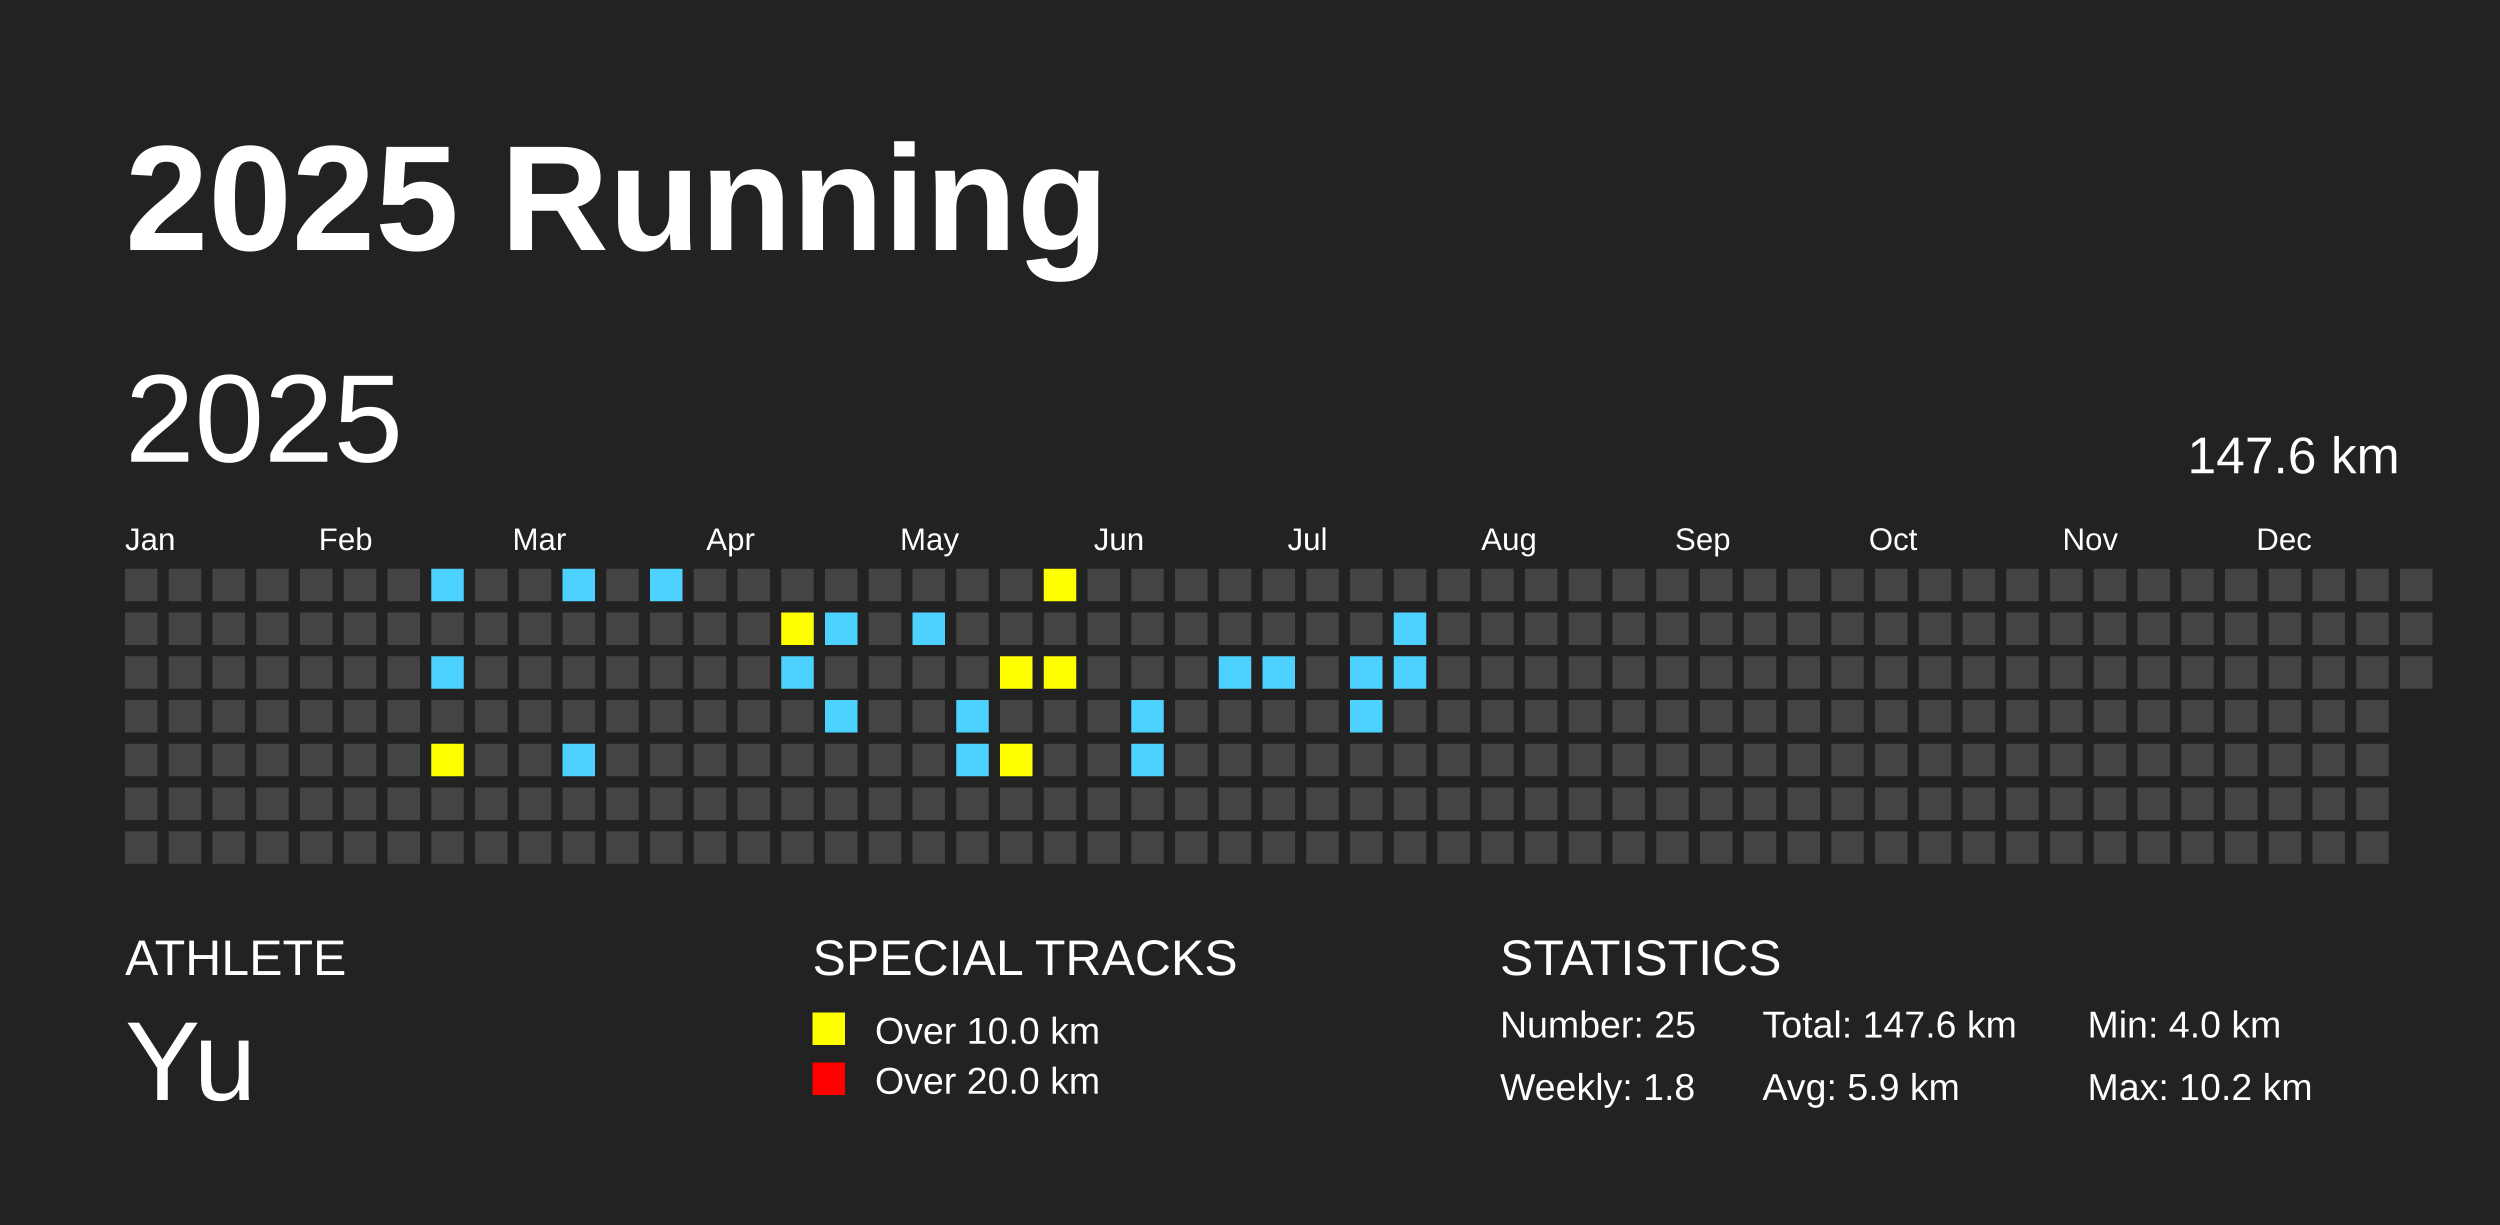
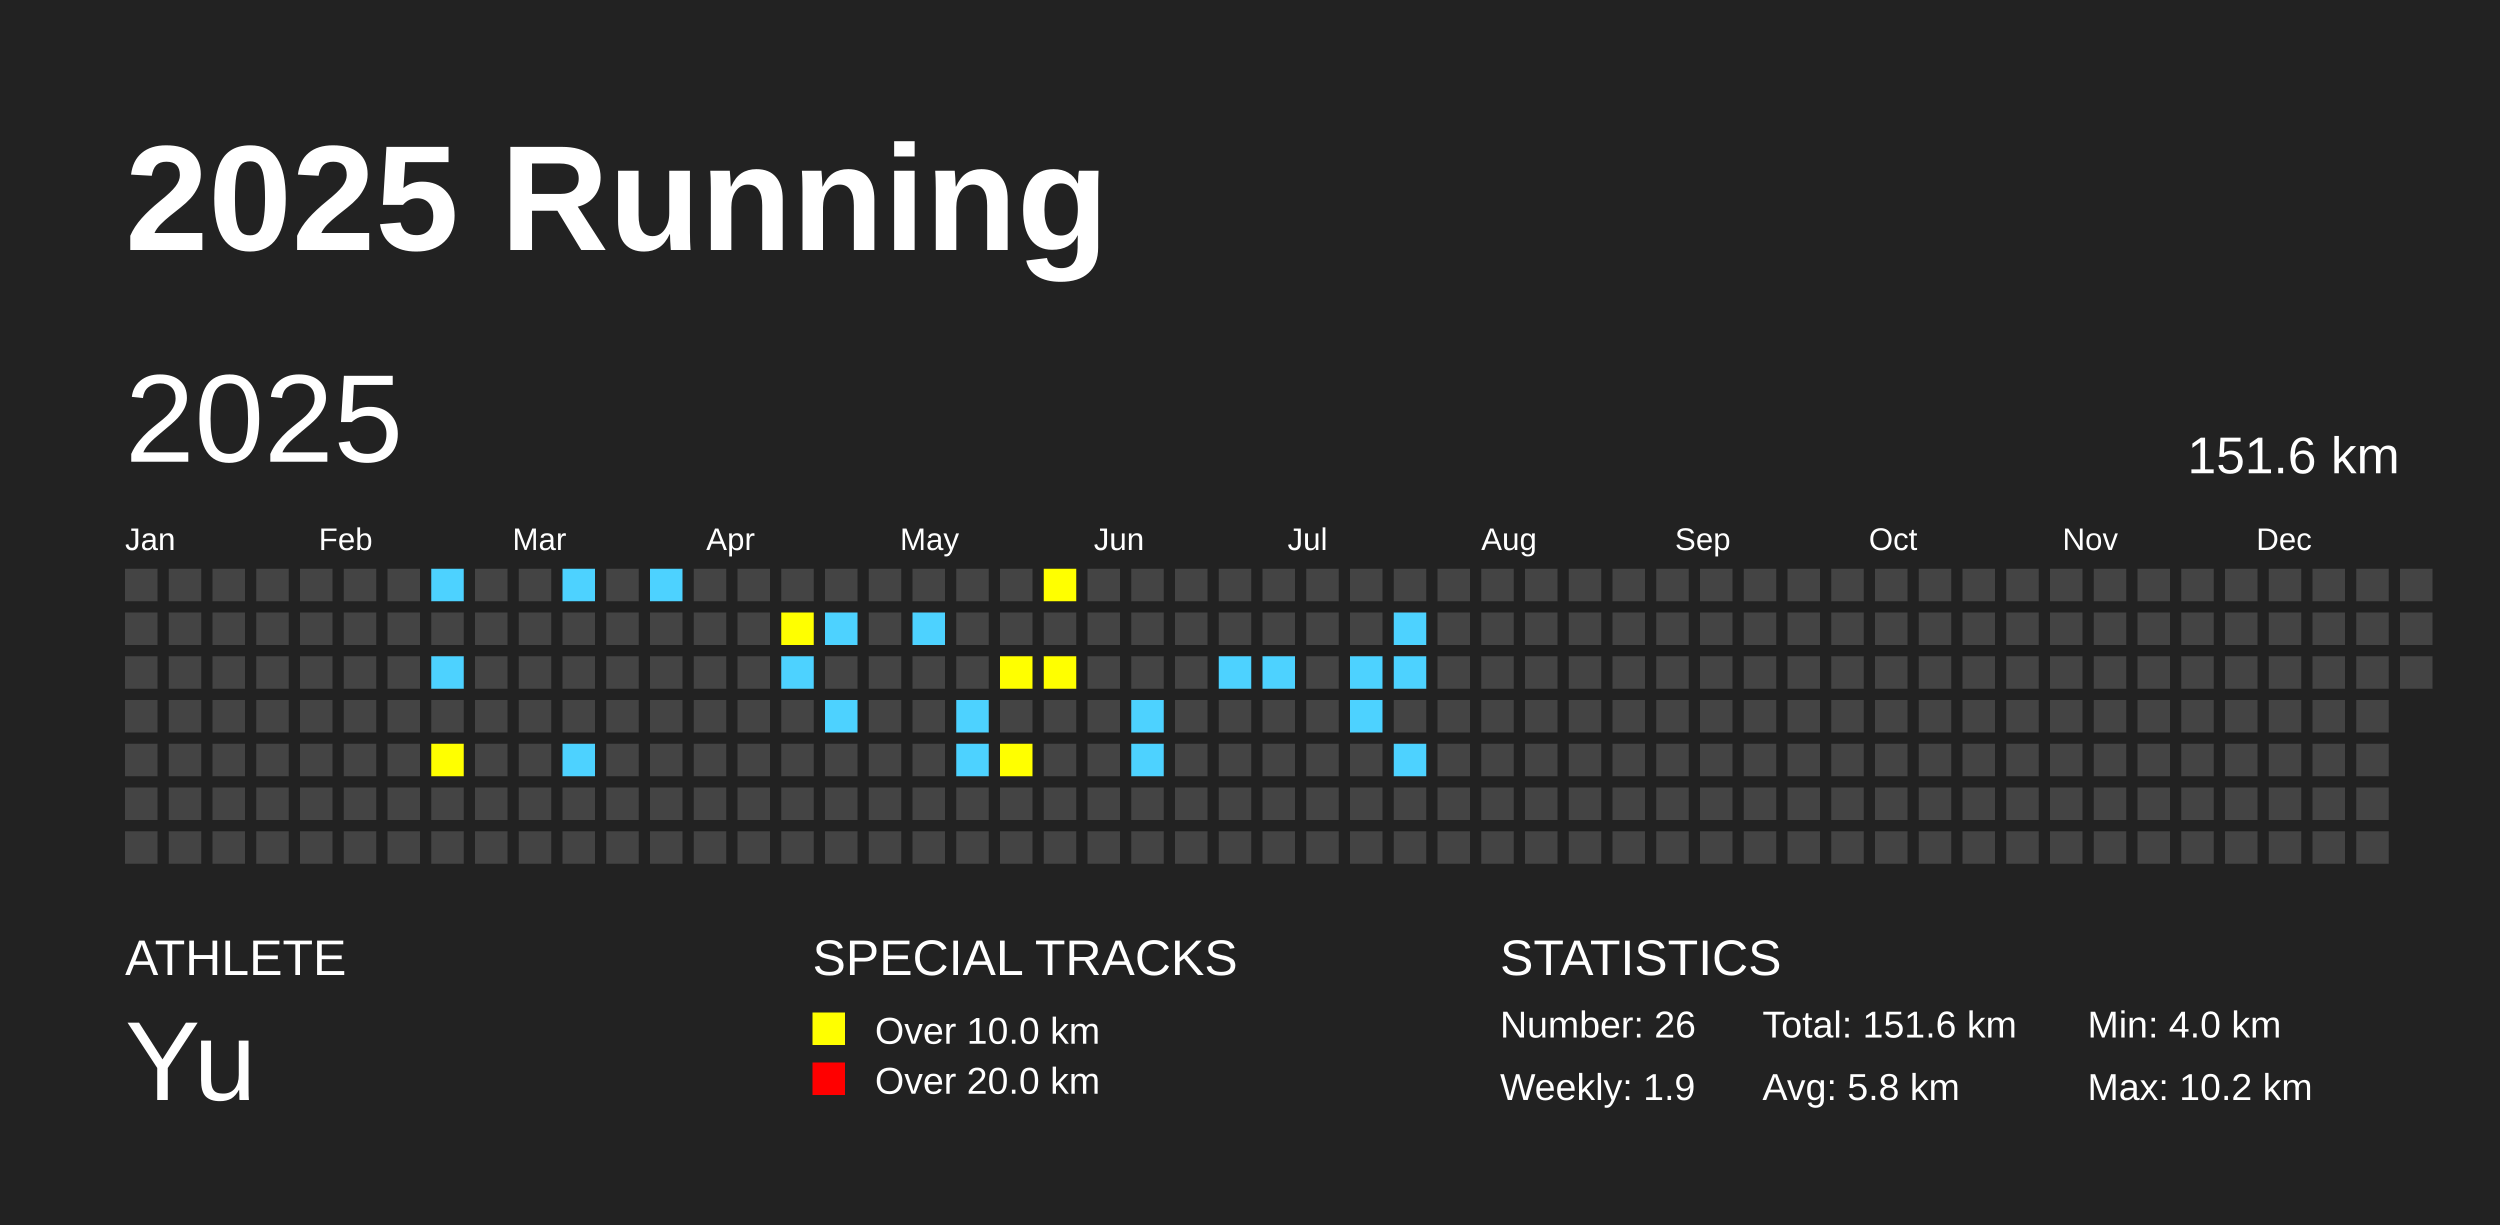
<svg xmlns="http://www.w3.org/2000/svg" baseProfile="full" height="98mm" version="1.1" viewBox="0,0,200,98" width="200mm">
  <defs />
  <rect fill="#222222" height="98" width="200" x="0" y="0" />
  <text fill="#FFFFFF" style="font-size:12px; font-family:Arial; font-weight:bold;" x="10" y="20">2025 Running</text>
  <text fill="#FFFFFF" style="font-size:4px; font-family:Arial" x="10" y="78">ATHLETE</text>
  <text fill="#FFFFFF" style="font-size:9px; font-family:Arial" x="10" y="88">Yu</text>
  <text fill="#FFFFFF" style="font-size:4px; font-family:Arial" x="65" y="78">SPECIAL TRACKS</text>
  <rect fill="yellow" height="2.6" width="2.6" x="65" y="81" />
  <text fill="#FFFFFF" style="font-size:3px; font-family:Arial" x="70" y="83.5">Over 10.0 km</text>
  <rect fill="red" height="2.6" width="2.6" x="65" y="85" />
  <text fill="#FFFFFF" style="font-size:3px; font-family:Arial" x="70" y="87.5">Over 20.0 km</text>
  <text fill="#FFFFFF" style="font-size:4px; font-family:Arial" x="120" y="78">STATISTICS</text>
-   <text fill="#FFFFFF" style="font-size:3px; font-family:Arial" x="120" y="83">Number: 25</text>
-   <text fill="#FFFFFF" style="font-size:3px; font-family:Arial" x="120" y="88">Weekly: 1.8</text>
-   <text fill="#FFFFFF" style="font-size:3px; font-family:Arial" x="141" y="83">Total: 147.6 km</text>
-   <text fill="#FFFFFF" style="font-size:3px; font-family:Arial" x="141" y="88">Avg: 5.9 km</text>
+   <text fill="#FFFFFF" style="font-size:3px; font-family:Arial" x="120" y="83">Number: 26</text>
+   <text fill="#FFFFFF" style="font-size:3px; font-family:Arial" x="120" y="88">Weekly: 1.9</text>
+   <text fill="#FFFFFF" style="font-size:3px; font-family:Arial" x="141" y="83">Total: 151.6 km</text>
+   <text fill="#FFFFFF" style="font-size:3px; font-family:Arial" x="141" y="88">Avg: 5.8 km</text>
  <text fill="#FFFFFF" style="font-size:3px; font-family:Arial" x="167" y="83">Min: 4.0 km</text>
  <text fill="#FFFFFF" style="font-size:3px; font-family:Arial" x="167" y="88">Max: 10.2 km</text>
  <text dominant-baseline="hanging" fill="#FFFFFF" style="font-size:10.0px; font-family:Arial;" x="10" y="30">2025</text>
-   <text dominant-baseline="hanging" fill="#FFFFFF" style="font-size:4.125px; font-family:Arial;" x="175" y="35">147.6 km</text>
+   <text dominant-baseline="hanging" fill="#FFFFFF" style="font-size:4.125px; font-family:Arial;" x="175" y="35">151.6 km</text>
  <text fill="#FFFFFF" style="font-size:2.5px; font-family:Arial" x="10.0" y="44">Jan</text>
  <text fill="#FFFFFF" style="font-size:2.5px; font-family:Arial" x="25.5" y="44">Feb</text>
  <text fill="#FFFFFF" style="font-size:2.5px; font-family:Arial" x="41.0" y="44">Mar</text>
  <text fill="#FFFFFF" style="font-size:2.5px; font-family:Arial" x="56.5" y="44">Apr</text>
  <text fill="#FFFFFF" style="font-size:2.5px; font-family:Arial" x="72.0" y="44">May</text>
  <text fill="#FFFFFF" style="font-size:2.5px; font-family:Arial" x="87.5" y="44">Jun</text>
  <text fill="#FFFFFF" style="font-size:2.5px; font-family:Arial" x="103.0" y="44">Jul</text>
  <text fill="#FFFFFF" style="font-size:2.5px; font-family:Arial" x="118.5" y="44">Aug</text>
  <text fill="#FFFFFF" style="font-size:2.5px; font-family:Arial" x="134.0" y="44">Sep</text>
  <text fill="#FFFFFF" style="font-size:2.5px; font-family:Arial" x="149.5" y="44">Oct</text>
  <text fill="#FFFFFF" style="font-size:2.5px; font-family:Arial" x="165.0" y="44">Nov</text>
  <text fill="#FFFFFF" style="font-size:2.5px; font-family:Arial" x="180.5" y="44">Dec</text>
  <rect fill="#444444" height="2.6" width="2.6" x="10.0" y="45.5" />
  <rect fill="#444444" height="2.6" width="2.6" x="10.0" y="49.0" />
  <rect fill="#444444" height="2.6" width="2.6" x="10.0" y="52.5" />
  <rect fill="#444444" height="2.6" width="2.6" x="10.0" y="56.0" />
  <rect fill="#444444" height="2.6" width="2.6" x="10.0" y="59.5" />
  <rect fill="#444444" height="2.6" width="2.6" x="10.0" y="63.0" />
  <rect fill="#444444" height="2.6" width="2.6" x="10.0" y="66.5" />
  <rect fill="#444444" height="2.6" width="2.6" x="13.5" y="45.5" />
  <rect fill="#444444" height="2.6" width="2.6" x="13.5" y="49.0" />
  <rect fill="#444444" height="2.6" width="2.6" x="13.5" y="52.5" />
  <rect fill="#444444" height="2.6" width="2.6" x="13.5" y="56.0" />
  <rect fill="#444444" height="2.6" width="2.6" x="13.5" y="59.5" />
  <rect fill="#444444" height="2.6" width="2.6" x="13.5" y="63.0" />
  <rect fill="#444444" height="2.6" width="2.6" x="13.5" y="66.5" />
  <rect fill="#444444" height="2.6" width="2.6" x="17.0" y="45.5" />
  <rect fill="#444444" height="2.6" width="2.6" x="17.0" y="49.0" />
  <rect fill="#444444" height="2.6" width="2.6" x="17.0" y="52.5" />
  <rect fill="#444444" height="2.6" width="2.6" x="17.0" y="56.0" />
  <rect fill="#444444" height="2.6" width="2.6" x="17.0" y="59.5" />
  <rect fill="#444444" height="2.6" width="2.6" x="17.0" y="63.0" />
  <rect fill="#444444" height="2.6" width="2.6" x="17.0" y="66.5" />
  <rect fill="#444444" height="2.6" width="2.6" x="20.5" y="45.5" />
  <rect fill="#444444" height="2.6" width="2.6" x="20.5" y="49.0" />
  <rect fill="#444444" height="2.6" width="2.6" x="20.5" y="52.5" />
  <rect fill="#444444" height="2.6" width="2.6" x="20.5" y="56.0" />
  <rect fill="#444444" height="2.6" width="2.6" x="20.5" y="59.5" />
  <rect fill="#444444" height="2.6" width="2.6" x="20.5" y="63.0" />
  <rect fill="#444444" height="2.6" width="2.6" x="20.5" y="66.5" />
  <rect fill="#444444" height="2.6" width="2.6" x="24.0" y="45.5" />
  <rect fill="#444444" height="2.6" width="2.6" x="24.0" y="49.0" />
  <rect fill="#444444" height="2.6" width="2.6" x="24.0" y="52.5" />
  <rect fill="#444444" height="2.6" width="2.6" x="24.0" y="56.0" />
  <rect fill="#444444" height="2.6" width="2.6" x="24.0" y="59.5" />
  <rect fill="#444444" height="2.6" width="2.6" x="24.0" y="63.0" />
  <rect fill="#444444" height="2.6" width="2.6" x="24.0" y="66.5" />
  <rect fill="#444444" height="2.6" width="2.6" x="27.5" y="45.5" />
  <rect fill="#444444" height="2.6" width="2.6" x="27.5" y="49.0" />
  <rect fill="#444444" height="2.6" width="2.6" x="27.5" y="52.5" />
  <rect fill="#444444" height="2.6" width="2.6" x="27.5" y="56.0" />
  <rect fill="#444444" height="2.6" width="2.6" x="27.5" y="59.5" />
  <rect fill="#444444" height="2.6" width="2.6" x="27.5" y="63.0" />
  <rect fill="#444444" height="2.6" width="2.6" x="27.5" y="66.5" />
  <rect fill="#444444" height="2.6" width="2.6" x="31.0" y="45.5" />
  <rect fill="#444444" height="2.6" width="2.6" x="31.0" y="49.0" />
  <rect fill="#444444" height="2.6" width="2.6" x="31.0" y="52.5" />
  <rect fill="#444444" height="2.6" width="2.6" x="31.0" y="56.0" />
  <rect fill="#444444" height="2.6" width="2.6" x="31.0" y="59.5" />
  <rect fill="#444444" height="2.6" width="2.6" x="31.0" y="63.0" />
  <rect fill="#444444" height="2.6" width="2.6" x="31.0" y="66.5" />
  <rect fill="#4DD2FF" height="2.6" width="2.6" x="34.5" y="45.5" />
  <rect fill="#444444" height="2.6" width="2.6" x="34.5" y="49.0" />
  <rect fill="#4DD2FF" height="2.6" width="2.6" x="34.5" y="52.5" />
  <rect fill="#444444" height="2.6" width="2.6" x="34.5" y="56.0" />
  <rect fill="yellow" height="2.6" width="2.6" x="34.5" y="59.5" />
  <rect fill="#444444" height="2.6" width="2.6" x="34.5" y="63.0" />
  <rect fill="#444444" height="2.6" width="2.6" x="34.5" y="66.5" />
  <rect fill="#444444" height="2.6" width="2.6" x="38.0" y="45.5" />
  <rect fill="#444444" height="2.6" width="2.6" x="38.0" y="49.0" />
  <rect fill="#444444" height="2.6" width="2.6" x="38.0" y="52.5" />
  <rect fill="#444444" height="2.6" width="2.6" x="38.0" y="56.0" />
  <rect fill="#444444" height="2.6" width="2.6" x="38.0" y="59.5" />
  <rect fill="#444444" height="2.6" width="2.6" x="38.0" y="63.0" />
  <rect fill="#444444" height="2.6" width="2.6" x="38.0" y="66.5" />
  <rect fill="#444444" height="2.6" width="2.6" x="41.5" y="45.5" />
  <rect fill="#444444" height="2.6" width="2.6" x="41.5" y="49.0" />
  <rect fill="#444444" height="2.6" width="2.6" x="41.5" y="52.5" />
  <rect fill="#444444" height="2.6" width="2.6" x="41.5" y="56.0" />
  <rect fill="#444444" height="2.6" width="2.6" x="41.5" y="59.5" />
  <rect fill="#444444" height="2.6" width="2.6" x="41.5" y="63.0" />
  <rect fill="#444444" height="2.6" width="2.6" x="41.5" y="66.5" />
  <rect fill="#4DD2FF" height="2.6" width="2.6" x="45.0" y="45.5" />
  <rect fill="#444444" height="2.6" width="2.6" x="45.0" y="49.0" />
  <rect fill="#444444" height="2.6" width="2.6" x="45.0" y="52.5" />
  <rect fill="#444444" height="2.6" width="2.6" x="45.0" y="56.0" />
  <rect fill="#4DD2FF" height="2.6" width="2.6" x="45.0" y="59.5" />
  <rect fill="#444444" height="2.6" width="2.6" x="45.0" y="63.0" />
  <rect fill="#444444" height="2.6" width="2.6" x="45.0" y="66.5" />
  <rect fill="#444444" height="2.6" width="2.6" x="48.5" y="45.5" />
  <rect fill="#444444" height="2.6" width="2.6" x="48.5" y="49.0" />
  <rect fill="#444444" height="2.6" width="2.6" x="48.5" y="52.5" />
  <rect fill="#444444" height="2.6" width="2.6" x="48.5" y="56.0" />
  <rect fill="#444444" height="2.6" width="2.6" x="48.5" y="59.5" />
  <rect fill="#444444" height="2.6" width="2.6" x="48.5" y="63.0" />
  <rect fill="#444444" height="2.6" width="2.6" x="48.5" y="66.5" />
  <rect fill="#4DD2FF" height="2.6" width="2.6" x="52.0" y="45.5" />
  <rect fill="#444444" height="2.6" width="2.6" x="52.0" y="49.0" />
  <rect fill="#444444" height="2.6" width="2.6" x="52.0" y="52.5" />
  <rect fill="#444444" height="2.6" width="2.6" x="52.0" y="56.0" />
  <rect fill="#444444" height="2.6" width="2.6" x="52.0" y="59.5" />
  <rect fill="#444444" height="2.6" width="2.6" x="52.0" y="63.0" />
  <rect fill="#444444" height="2.6" width="2.6" x="52.0" y="66.5" />
  <rect fill="#444444" height="2.6" width="2.6" x="55.5" y="45.5" />
  <rect fill="#444444" height="2.6" width="2.6" x="55.5" y="49.0" />
  <rect fill="#444444" height="2.6" width="2.6" x="55.5" y="52.5" />
  <rect fill="#444444" height="2.6" width="2.6" x="55.5" y="56.0" />
  <rect fill="#444444" height="2.6" width="2.6" x="55.5" y="59.5" />
  <rect fill="#444444" height="2.6" width="2.6" x="55.5" y="63.0" />
  <rect fill="#444444" height="2.6" width="2.6" x="55.5" y="66.5" />
  <rect fill="#444444" height="2.6" width="2.6" x="59.0" y="45.5" />
  <rect fill="#444444" height="2.6" width="2.6" x="59.0" y="49.0" />
  <rect fill="#444444" height="2.6" width="2.6" x="59.0" y="52.5" />
  <rect fill="#444444" height="2.6" width="2.6" x="59.0" y="56.0" />
  <rect fill="#444444" height="2.6" width="2.6" x="59.0" y="59.5" />
  <rect fill="#444444" height="2.6" width="2.6" x="59.0" y="63.0" />
  <rect fill="#444444" height="2.6" width="2.6" x="59.0" y="66.5" />
  <rect fill="#444444" height="2.6" width="2.6" x="62.5" y="45.5" />
  <rect fill="yellow" height="2.6" width="2.6" x="62.5" y="49.0" />
  <rect fill="#4DD2FF" height="2.6" width="2.6" x="62.5" y="52.5" />
  <rect fill="#444444" height="2.6" width="2.6" x="62.5" y="56.0" />
  <rect fill="#444444" height="2.6" width="2.6" x="62.5" y="59.5" />
  <rect fill="#444444" height="2.6" width="2.6" x="62.5" y="63.0" />
  <rect fill="#444444" height="2.6" width="2.6" x="62.5" y="66.5" />
  <rect fill="#444444" height="2.6" width="2.6" x="66.0" y="45.5" />
  <rect fill="#4DD2FF" height="2.6" width="2.6" x="66.0" y="49.0" />
  <rect fill="#444444" height="2.6" width="2.6" x="66.0" y="52.5" />
  <rect fill="#4DD2FF" height="2.6" width="2.6" x="66.0" y="56.0" />
  <rect fill="#444444" height="2.6" width="2.6" x="66.0" y="59.5" />
  <rect fill="#444444" height="2.6" width="2.6" x="66.0" y="63.0" />
  <rect fill="#444444" height="2.6" width="2.6" x="66.0" y="66.5" />
  <rect fill="#444444" height="2.6" width="2.6" x="69.5" y="45.5" />
  <rect fill="#444444" height="2.6" width="2.6" x="69.5" y="49.0" />
  <rect fill="#444444" height="2.6" width="2.6" x="69.5" y="52.5" />
  <rect fill="#444444" height="2.6" width="2.6" x="69.5" y="56.0" />
  <rect fill="#444444" height="2.6" width="2.6" x="69.5" y="59.5" />
  <rect fill="#444444" height="2.6" width="2.6" x="69.5" y="63.0" />
  <rect fill="#444444" height="2.6" width="2.6" x="69.5" y="66.5" />
  <rect fill="#444444" height="2.6" width="2.6" x="73.0" y="45.5" />
  <rect fill="#4DD2FF" height="2.6" width="2.6" x="73.0" y="49.0" />
  <rect fill="#444444" height="2.6" width="2.6" x="73.0" y="52.5" />
  <rect fill="#444444" height="2.6" width="2.6" x="73.0" y="56.0" />
  <rect fill="#444444" height="2.6" width="2.6" x="73.0" y="59.5" />
  <rect fill="#444444" height="2.6" width="2.6" x="73.0" y="63.0" />
  <rect fill="#444444" height="2.6" width="2.6" x="73.0" y="66.5" />
  <rect fill="#444444" height="2.6" width="2.6" x="76.5" y="45.5" />
  <rect fill="#444444" height="2.6" width="2.6" x="76.5" y="49.0" />
  <rect fill="#444444" height="2.6" width="2.6" x="76.5" y="52.5" />
  <rect fill="#4DD2FF" height="2.6" width="2.6" x="76.5" y="56.0" />
  <rect fill="#4DD2FF" height="2.6" width="2.6" x="76.5" y="59.5" />
  <rect fill="#444444" height="2.6" width="2.6" x="76.5" y="63.0" />
  <rect fill="#444444" height="2.6" width="2.6" x="76.5" y="66.5" />
  <rect fill="#444444" height="2.6" width="2.6" x="80.0" y="45.5" />
  <rect fill="#444444" height="2.6" width="2.6" x="80.0" y="49.0" />
  <rect fill="yellow" height="2.6" width="2.6" x="80.0" y="52.5" />
  <rect fill="#444444" height="2.6" width="2.6" x="80.0" y="56.0" />
  <rect fill="yellow" height="2.6" width="2.6" x="80.0" y="59.5" />
  <rect fill="#444444" height="2.6" width="2.6" x="80.0" y="63.0" />
  <rect fill="#444444" height="2.6" width="2.6" x="80.0" y="66.5" />
  <rect fill="yellow" height="2.6" width="2.6" x="83.5" y="45.5" />
  <rect fill="#444444" height="2.6" width="2.6" x="83.5" y="49.0" />
  <rect fill="yellow" height="2.6" width="2.6" x="83.5" y="52.5" />
  <rect fill="#444444" height="2.6" width="2.6" x="83.5" y="56.0" />
  <rect fill="#444444" height="2.6" width="2.6" x="83.5" y="59.5" />
  <rect fill="#444444" height="2.6" width="2.6" x="83.5" y="63.0" />
  <rect fill="#444444" height="2.6" width="2.6" x="83.5" y="66.5" />
  <rect fill="#444444" height="2.6" width="2.6" x="87.0" y="45.5" />
  <rect fill="#444444" height="2.6" width="2.6" x="87.0" y="49.0" />
  <rect fill="#444444" height="2.6" width="2.6" x="87.0" y="52.5" />
  <rect fill="#444444" height="2.6" width="2.6" x="87.0" y="56.0" />
  <rect fill="#444444" height="2.6" width="2.6" x="87.0" y="59.5" />
  <rect fill="#444444" height="2.6" width="2.6" x="87.0" y="63.0" />
  <rect fill="#444444" height="2.6" width="2.6" x="87.0" y="66.5" />
  <rect fill="#444444" height="2.6" width="2.6" x="90.5" y="45.5" />
  <rect fill="#444444" height="2.6" width="2.6" x="90.5" y="49.0" />
  <rect fill="#444444" height="2.6" width="2.6" x="90.5" y="52.5" />
  <rect fill="#4DD2FF" height="2.6" width="2.6" x="90.5" y="56.0" />
  <rect fill="#4DD2FF" height="2.6" width="2.6" x="90.5" y="59.5" />
  <rect fill="#444444" height="2.6" width="2.6" x="90.5" y="63.0" />
  <rect fill="#444444" height="2.6" width="2.6" x="90.5" y="66.5" />
  <rect fill="#444444" height="2.6" width="2.6" x="94.0" y="45.5" />
  <rect fill="#444444" height="2.6" width="2.6" x="94.0" y="49.0" />
  <rect fill="#444444" height="2.6" width="2.6" x="94.0" y="52.5" />
  <rect fill="#444444" height="2.6" width="2.6" x="94.0" y="56.0" />
  <rect fill="#444444" height="2.6" width="2.6" x="94.0" y="59.5" />
  <rect fill="#444444" height="2.6" width="2.6" x="94.0" y="63.0" />
  <rect fill="#444444" height="2.6" width="2.6" x="94.0" y="66.5" />
  <rect fill="#444444" height="2.6" width="2.6" x="97.5" y="45.5" />
  <rect fill="#444444" height="2.6" width="2.6" x="97.5" y="49.0" />
  <rect fill="#4DD2FF" height="2.6" width="2.6" x="97.5" y="52.5" />
  <rect fill="#444444" height="2.6" width="2.6" x="97.5" y="56.0" />
  <rect fill="#444444" height="2.6" width="2.6" x="97.5" y="59.5" />
  <rect fill="#444444" height="2.6" width="2.6" x="97.5" y="63.0" />
  <rect fill="#444444" height="2.6" width="2.6" x="97.5" y="66.5" />
  <rect fill="#444444" height="2.6" width="2.6" x="101.0" y="45.5" />
  <rect fill="#444444" height="2.6" width="2.6" x="101.0" y="49.0" />
  <rect fill="#4DD2FF" height="2.6" width="2.6" x="101.0" y="52.5" />
  <rect fill="#444444" height="2.6" width="2.6" x="101.0" y="56.0" />
  <rect fill="#444444" height="2.6" width="2.6" x="101.0" y="59.5" />
  <rect fill="#444444" height="2.6" width="2.6" x="101.0" y="63.0" />
  <rect fill="#444444" height="2.6" width="2.6" x="101.0" y="66.5" />
  <rect fill="#444444" height="2.6" width="2.6" x="104.5" y="45.5" />
  <rect fill="#444444" height="2.6" width="2.6" x="104.5" y="49.0" />
  <rect fill="#444444" height="2.6" width="2.6" x="104.5" y="52.5" />
  <rect fill="#444444" height="2.6" width="2.6" x="104.5" y="56.0" />
  <rect fill="#444444" height="2.6" width="2.6" x="104.5" y="59.5" />
  <rect fill="#444444" height="2.6" width="2.6" x="104.5" y="63.0" />
  <rect fill="#444444" height="2.6" width="2.6" x="104.5" y="66.5" />
  <rect fill="#444444" height="2.6" width="2.6" x="108.0" y="45.5" />
  <rect fill="#444444" height="2.6" width="2.6" x="108.0" y="49.0" />
  <rect fill="#4DD2FF" height="2.6" width="2.6" x="108.0" y="52.5" />
  <rect fill="#4DD2FF" height="2.6" width="2.6" x="108.0" y="56.0" />
  <rect fill="#444444" height="2.6" width="2.6" x="108.0" y="59.5" />
  <rect fill="#444444" height="2.6" width="2.6" x="108.0" y="63.0" />
  <rect fill="#444444" height="2.6" width="2.6" x="108.0" y="66.5" />
  <rect fill="#444444" height="2.6" width="2.6" x="111.5" y="45.5" />
  <rect fill="#4DD2FF" height="2.6" width="2.6" x="111.5" y="49.0" />
  <rect fill="#4DD2FF" height="2.6" width="2.6" x="111.5" y="52.5" />
  <rect fill="#444444" height="2.6" width="2.6" x="111.5" y="56.0" />
-   <rect fill="#444444" height="2.6" width="2.6" x="111.5" y="59.5" />
+   <rect fill="#4DD2FF" height="2.6" width="2.6" x="111.5" y="59.5" />
  <rect fill="#444444" height="2.6" width="2.6" x="111.5" y="63.0" />
  <rect fill="#444444" height="2.6" width="2.6" x="111.5" y="66.5" />
  <rect fill="#444444" height="2.6" width="2.6" x="115.0" y="45.5" />
  <rect fill="#444444" height="2.6" width="2.6" x="115.0" y="49.0" />
  <rect fill="#444444" height="2.6" width="2.6" x="115.0" y="52.5" />
  <rect fill="#444444" height="2.6" width="2.6" x="115.0" y="56.0" />
  <rect fill="#444444" height="2.6" width="2.6" x="115.0" y="59.5" />
  <rect fill="#444444" height="2.6" width="2.6" x="115.0" y="63.0" />
  <rect fill="#444444" height="2.6" width="2.6" x="115.0" y="66.5" />
  <rect fill="#444444" height="2.6" width="2.6" x="118.5" y="45.5" />
  <rect fill="#444444" height="2.6" width="2.6" x="118.5" y="49.0" />
  <rect fill="#444444" height="2.6" width="2.6" x="118.5" y="52.5" />
  <rect fill="#444444" height="2.6" width="2.6" x="118.5" y="56.0" />
  <rect fill="#444444" height="2.6" width="2.6" x="118.5" y="59.5" />
  <rect fill="#444444" height="2.6" width="2.6" x="118.5" y="63.0" />
  <rect fill="#444444" height="2.6" width="2.6" x="118.5" y="66.5" />
  <rect fill="#444444" height="2.6" width="2.6" x="122.0" y="45.5" />
  <rect fill="#444444" height="2.6" width="2.6" x="122.0" y="49.0" />
  <rect fill="#444444" height="2.6" width="2.6" x="122.0" y="52.5" />
  <rect fill="#444444" height="2.6" width="2.6" x="122.0" y="56.0" />
  <rect fill="#444444" height="2.6" width="2.6" x="122.0" y="59.5" />
  <rect fill="#444444" height="2.6" width="2.6" x="122.0" y="63.0" />
  <rect fill="#444444" height="2.6" width="2.6" x="122.0" y="66.5" />
  <rect fill="#444444" height="2.6" width="2.6" x="125.5" y="45.5" />
  <rect fill="#444444" height="2.6" width="2.6" x="125.5" y="49.0" />
  <rect fill="#444444" height="2.6" width="2.6" x="125.5" y="52.5" />
  <rect fill="#444444" height="2.6" width="2.6" x="125.5" y="56.0" />
  <rect fill="#444444" height="2.6" width="2.6" x="125.5" y="59.5" />
  <rect fill="#444444" height="2.6" width="2.6" x="125.5" y="63.0" />
  <rect fill="#444444" height="2.6" width="2.6" x="125.5" y="66.5" />
  <rect fill="#444444" height="2.6" width="2.6" x="129.0" y="45.5" />
  <rect fill="#444444" height="2.6" width="2.6" x="129.0" y="49.0" />
  <rect fill="#444444" height="2.6" width="2.6" x="129.0" y="52.5" />
  <rect fill="#444444" height="2.6" width="2.6" x="129.0" y="56.0" />
  <rect fill="#444444" height="2.6" width="2.6" x="129.0" y="59.5" />
  <rect fill="#444444" height="2.6" width="2.6" x="129.0" y="63.0" />
  <rect fill="#444444" height="2.6" width="2.6" x="129.0" y="66.5" />
  <rect fill="#444444" height="2.6" width="2.6" x="132.5" y="45.5" />
  <rect fill="#444444" height="2.6" width="2.6" x="132.5" y="49.0" />
  <rect fill="#444444" height="2.6" width="2.6" x="132.5" y="52.5" />
  <rect fill="#444444" height="2.6" width="2.6" x="132.5" y="56.0" />
  <rect fill="#444444" height="2.6" width="2.6" x="132.5" y="59.5" />
  <rect fill="#444444" height="2.6" width="2.6" x="132.5" y="63.0" />
  <rect fill="#444444" height="2.6" width="2.6" x="132.5" y="66.5" />
  <rect fill="#444444" height="2.6" width="2.6" x="136.0" y="45.5" />
  <rect fill="#444444" height="2.6" width="2.6" x="136.0" y="49.0" />
  <rect fill="#444444" height="2.6" width="2.6" x="136.0" y="52.5" />
  <rect fill="#444444" height="2.6" width="2.6" x="136.0" y="56.0" />
  <rect fill="#444444" height="2.6" width="2.6" x="136.0" y="59.5" />
  <rect fill="#444444" height="2.6" width="2.6" x="136.0" y="63.0" />
  <rect fill="#444444" height="2.6" width="2.6" x="136.0" y="66.5" />
  <rect fill="#444444" height="2.6" width="2.6" x="139.5" y="45.5" />
  <rect fill="#444444" height="2.6" width="2.6" x="139.5" y="49.0" />
  <rect fill="#444444" height="2.6" width="2.6" x="139.5" y="52.5" />
  <rect fill="#444444" height="2.6" width="2.6" x="139.5" y="56.0" />
  <rect fill="#444444" height="2.6" width="2.6" x="139.5" y="59.5" />
  <rect fill="#444444" height="2.6" width="2.6" x="139.5" y="63.0" />
  <rect fill="#444444" height="2.6" width="2.6" x="139.5" y="66.5" />
  <rect fill="#444444" height="2.6" width="2.6" x="143.0" y="45.5" />
  <rect fill="#444444" height="2.6" width="2.6" x="143.0" y="49.0" />
  <rect fill="#444444" height="2.6" width="2.6" x="143.0" y="52.5" />
  <rect fill="#444444" height="2.6" width="2.6" x="143.0" y="56.0" />
  <rect fill="#444444" height="2.6" width="2.6" x="143.0" y="59.5" />
  <rect fill="#444444" height="2.6" width="2.6" x="143.0" y="63.0" />
  <rect fill="#444444" height="2.6" width="2.6" x="143.0" y="66.5" />
  <rect fill="#444444" height="2.6" width="2.6" x="146.5" y="45.5" />
  <rect fill="#444444" height="2.6" width="2.6" x="146.5" y="49.0" />
  <rect fill="#444444" height="2.6" width="2.6" x="146.5" y="52.5" />
  <rect fill="#444444" height="2.6" width="2.6" x="146.5" y="56.0" />
  <rect fill="#444444" height="2.6" width="2.6" x="146.5" y="59.5" />
  <rect fill="#444444" height="2.6" width="2.6" x="146.5" y="63.0" />
  <rect fill="#444444" height="2.6" width="2.6" x="146.5" y="66.5" />
  <rect fill="#444444" height="2.6" width="2.6" x="150.0" y="45.5" />
  <rect fill="#444444" height="2.6" width="2.6" x="150.0" y="49.0" />
  <rect fill="#444444" height="2.6" width="2.6" x="150.0" y="52.5" />
  <rect fill="#444444" height="2.6" width="2.6" x="150.0" y="56.0" />
  <rect fill="#444444" height="2.6" width="2.6" x="150.0" y="59.5" />
  <rect fill="#444444" height="2.6" width="2.6" x="150.0" y="63.0" />
  <rect fill="#444444" height="2.6" width="2.6" x="150.0" y="66.5" />
  <rect fill="#444444" height="2.6" width="2.6" x="153.5" y="45.5" />
  <rect fill="#444444" height="2.6" width="2.6" x="153.5" y="49.0" />
  <rect fill="#444444" height="2.6" width="2.6" x="153.5" y="52.5" />
  <rect fill="#444444" height="2.6" width="2.6" x="153.5" y="56.0" />
  <rect fill="#444444" height="2.6" width="2.6" x="153.5" y="59.5" />
  <rect fill="#444444" height="2.6" width="2.6" x="153.5" y="63.0" />
  <rect fill="#444444" height="2.6" width="2.6" x="153.5" y="66.5" />
  <rect fill="#444444" height="2.6" width="2.6" x="157.0" y="45.5" />
  <rect fill="#444444" height="2.6" width="2.6" x="157.0" y="49.0" />
  <rect fill="#444444" height="2.6" width="2.6" x="157.0" y="52.5" />
  <rect fill="#444444" height="2.6" width="2.6" x="157.0" y="56.0" />
  <rect fill="#444444" height="2.6" width="2.6" x="157.0" y="59.5" />
  <rect fill="#444444" height="2.6" width="2.6" x="157.0" y="63.0" />
  <rect fill="#444444" height="2.6" width="2.6" x="157.0" y="66.5" />
  <rect fill="#444444" height="2.6" width="2.6" x="160.5" y="45.5" />
  <rect fill="#444444" height="2.6" width="2.6" x="160.5" y="49.0" />
  <rect fill="#444444" height="2.6" width="2.6" x="160.5" y="52.5" />
  <rect fill="#444444" height="2.6" width="2.6" x="160.5" y="56.0" />
  <rect fill="#444444" height="2.6" width="2.6" x="160.5" y="59.5" />
  <rect fill="#444444" height="2.6" width="2.6" x="160.5" y="63.0" />
  <rect fill="#444444" height="2.6" width="2.6" x="160.5" y="66.5" />
  <rect fill="#444444" height="2.6" width="2.6" x="164.0" y="45.5" />
  <rect fill="#444444" height="2.6" width="2.6" x="164.0" y="49.0" />
  <rect fill="#444444" height="2.6" width="2.6" x="164.0" y="52.5" />
  <rect fill="#444444" height="2.6" width="2.6" x="164.0" y="56.0" />
  <rect fill="#444444" height="2.6" width="2.6" x="164.0" y="59.5" />
  <rect fill="#444444" height="2.6" width="2.6" x="164.0" y="63.0" />
  <rect fill="#444444" height="2.6" width="2.6" x="164.0" y="66.5" />
  <rect fill="#444444" height="2.6" width="2.6" x="167.5" y="45.5" />
  <rect fill="#444444" height="2.6" width="2.6" x="167.5" y="49.0" />
  <rect fill="#444444" height="2.6" width="2.6" x="167.5" y="52.5" />
  <rect fill="#444444" height="2.6" width="2.6" x="167.5" y="56.0" />
  <rect fill="#444444" height="2.6" width="2.6" x="167.5" y="59.5" />
  <rect fill="#444444" height="2.6" width="2.6" x="167.5" y="63.0" />
  <rect fill="#444444" height="2.6" width="2.6" x="167.5" y="66.5" />
  <rect fill="#444444" height="2.6" width="2.6" x="171.0" y="45.5" />
  <rect fill="#444444" height="2.6" width="2.6" x="171.0" y="49.0" />
  <rect fill="#444444" height="2.6" width="2.6" x="171.0" y="52.5" />
  <rect fill="#444444" height="2.6" width="2.6" x="171.0" y="56.0" />
  <rect fill="#444444" height="2.6" width="2.6" x="171.0" y="59.5" />
  <rect fill="#444444" height="2.6" width="2.6" x="171.0" y="63.0" />
  <rect fill="#444444" height="2.6" width="2.6" x="171.0" y="66.5" />
  <rect fill="#444444" height="2.6" width="2.6" x="174.5" y="45.5" />
  <rect fill="#444444" height="2.6" width="2.6" x="174.5" y="49.0" />
  <rect fill="#444444" height="2.6" width="2.6" x="174.5" y="52.5" />
  <rect fill="#444444" height="2.6" width="2.6" x="174.5" y="56.0" />
  <rect fill="#444444" height="2.6" width="2.6" x="174.5" y="59.5" />
  <rect fill="#444444" height="2.6" width="2.6" x="174.5" y="63.0" />
  <rect fill="#444444" height="2.6" width="2.6" x="174.5" y="66.5" />
  <rect fill="#444444" height="2.6" width="2.6" x="178.0" y="45.5" />
  <rect fill="#444444" height="2.6" width="2.6" x="178.0" y="49.0" />
  <rect fill="#444444" height="2.6" width="2.6" x="178.0" y="52.5" />
  <rect fill="#444444" height="2.6" width="2.6" x="178.0" y="56.0" />
  <rect fill="#444444" height="2.6" width="2.6" x="178.0" y="59.5" />
  <rect fill="#444444" height="2.6" width="2.6" x="178.0" y="63.0" />
  <rect fill="#444444" height="2.6" width="2.6" x="178.0" y="66.5" />
  <rect fill="#444444" height="2.6" width="2.6" x="181.5" y="45.5" />
  <rect fill="#444444" height="2.6" width="2.6" x="181.5" y="49.0" />
  <rect fill="#444444" height="2.6" width="2.6" x="181.5" y="52.5" />
  <rect fill="#444444" height="2.6" width="2.6" x="181.5" y="56.0" />
  <rect fill="#444444" height="2.6" width="2.6" x="181.5" y="59.5" />
  <rect fill="#444444" height="2.6" width="2.6" x="181.5" y="63.0" />
  <rect fill="#444444" height="2.6" width="2.6" x="181.5" y="66.5" />
  <rect fill="#444444" height="2.6" width="2.6" x="185.0" y="45.5" />
  <rect fill="#444444" height="2.6" width="2.6" x="185.0" y="49.0" />
  <rect fill="#444444" height="2.6" width="2.6" x="185.0" y="52.5" />
  <rect fill="#444444" height="2.6" width="2.6" x="185.0" y="56.0" />
  <rect fill="#444444" height="2.6" width="2.6" x="185.0" y="59.5" />
  <rect fill="#444444" height="2.6" width="2.6" x="185.0" y="63.0" />
  <rect fill="#444444" height="2.6" width="2.6" x="185.0" y="66.5" />
  <rect fill="#444444" height="2.6" width="2.6" x="188.5" y="45.5" />
  <rect fill="#444444" height="2.6" width="2.6" x="188.5" y="49.0" />
  <rect fill="#444444" height="2.6" width="2.6" x="188.5" y="52.5" />
  <rect fill="#444444" height="2.6" width="2.6" x="188.5" y="56.0" />
  <rect fill="#444444" height="2.6" width="2.6" x="188.5" y="59.5" />
  <rect fill="#444444" height="2.6" width="2.6" x="188.5" y="63.0" />
  <rect fill="#444444" height="2.6" width="2.6" x="188.5" y="66.5" />
  <rect fill="#444444" height="2.6" width="2.6" x="192.0" y="45.5" />
  <rect fill="#444444" height="2.6" width="2.6" x="192.0" y="49.0" />
  <rect fill="#444444" height="2.6" width="2.6" x="192.0" y="52.5" />
</svg>
